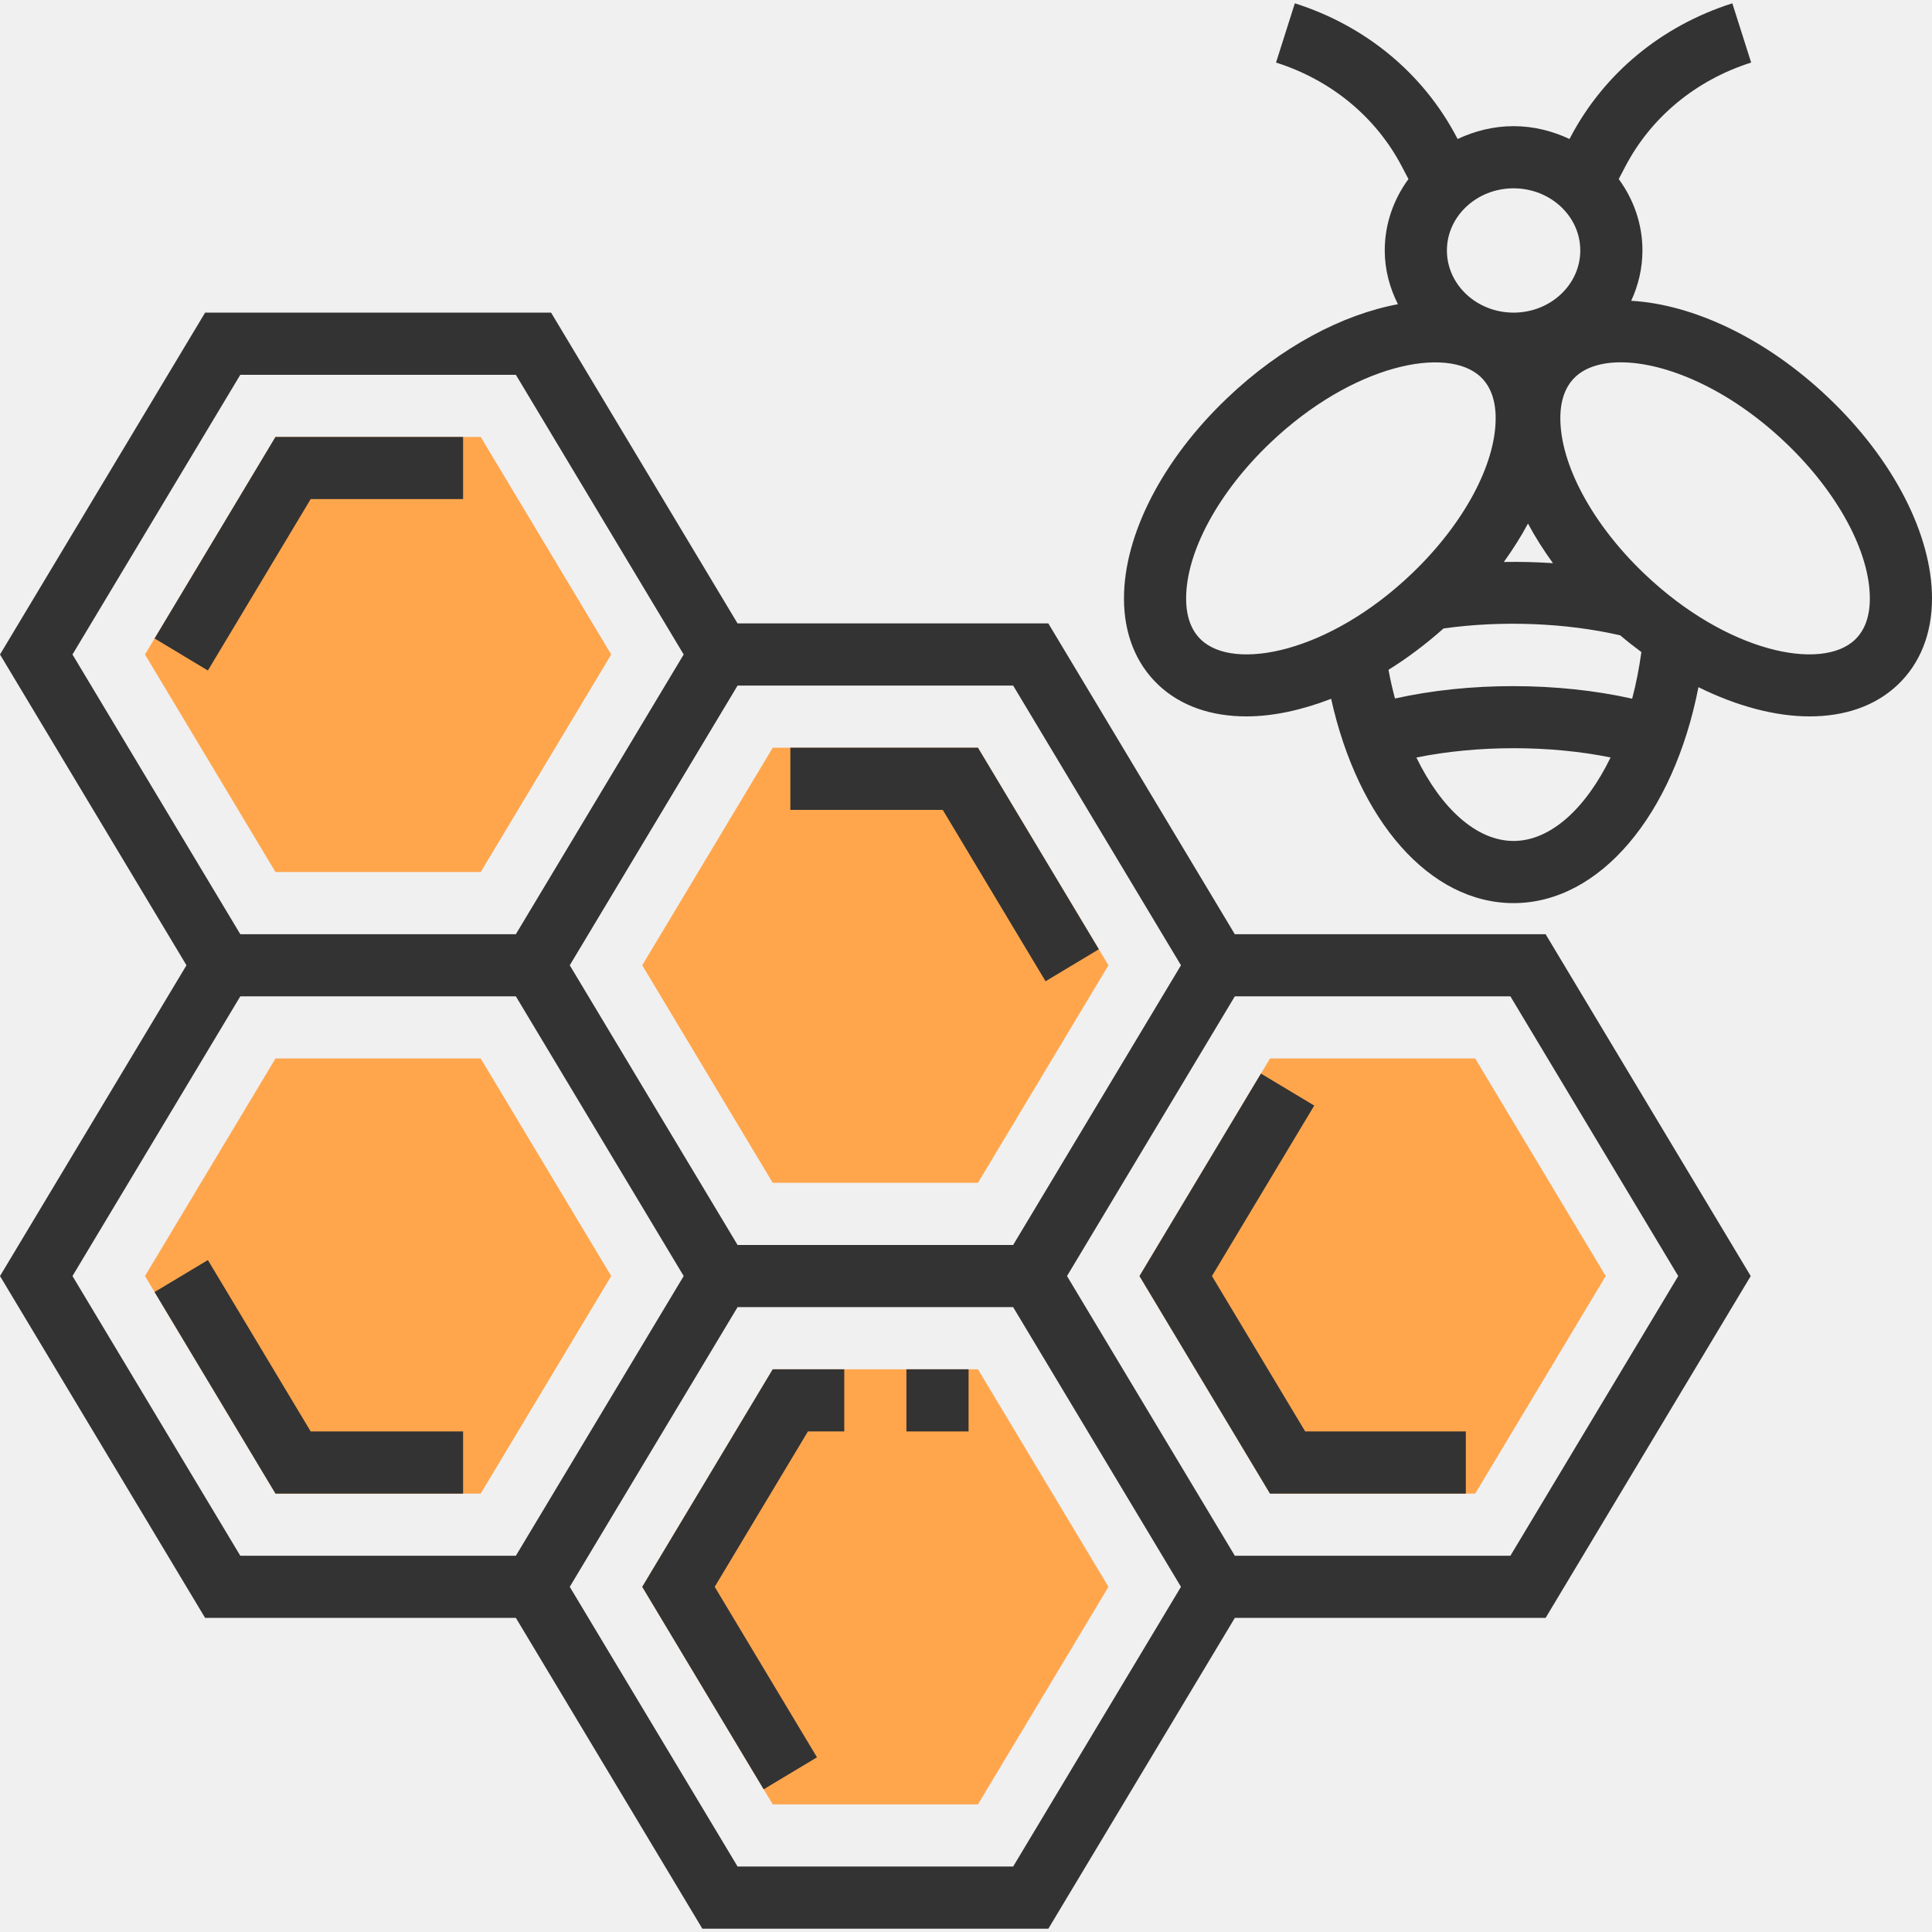
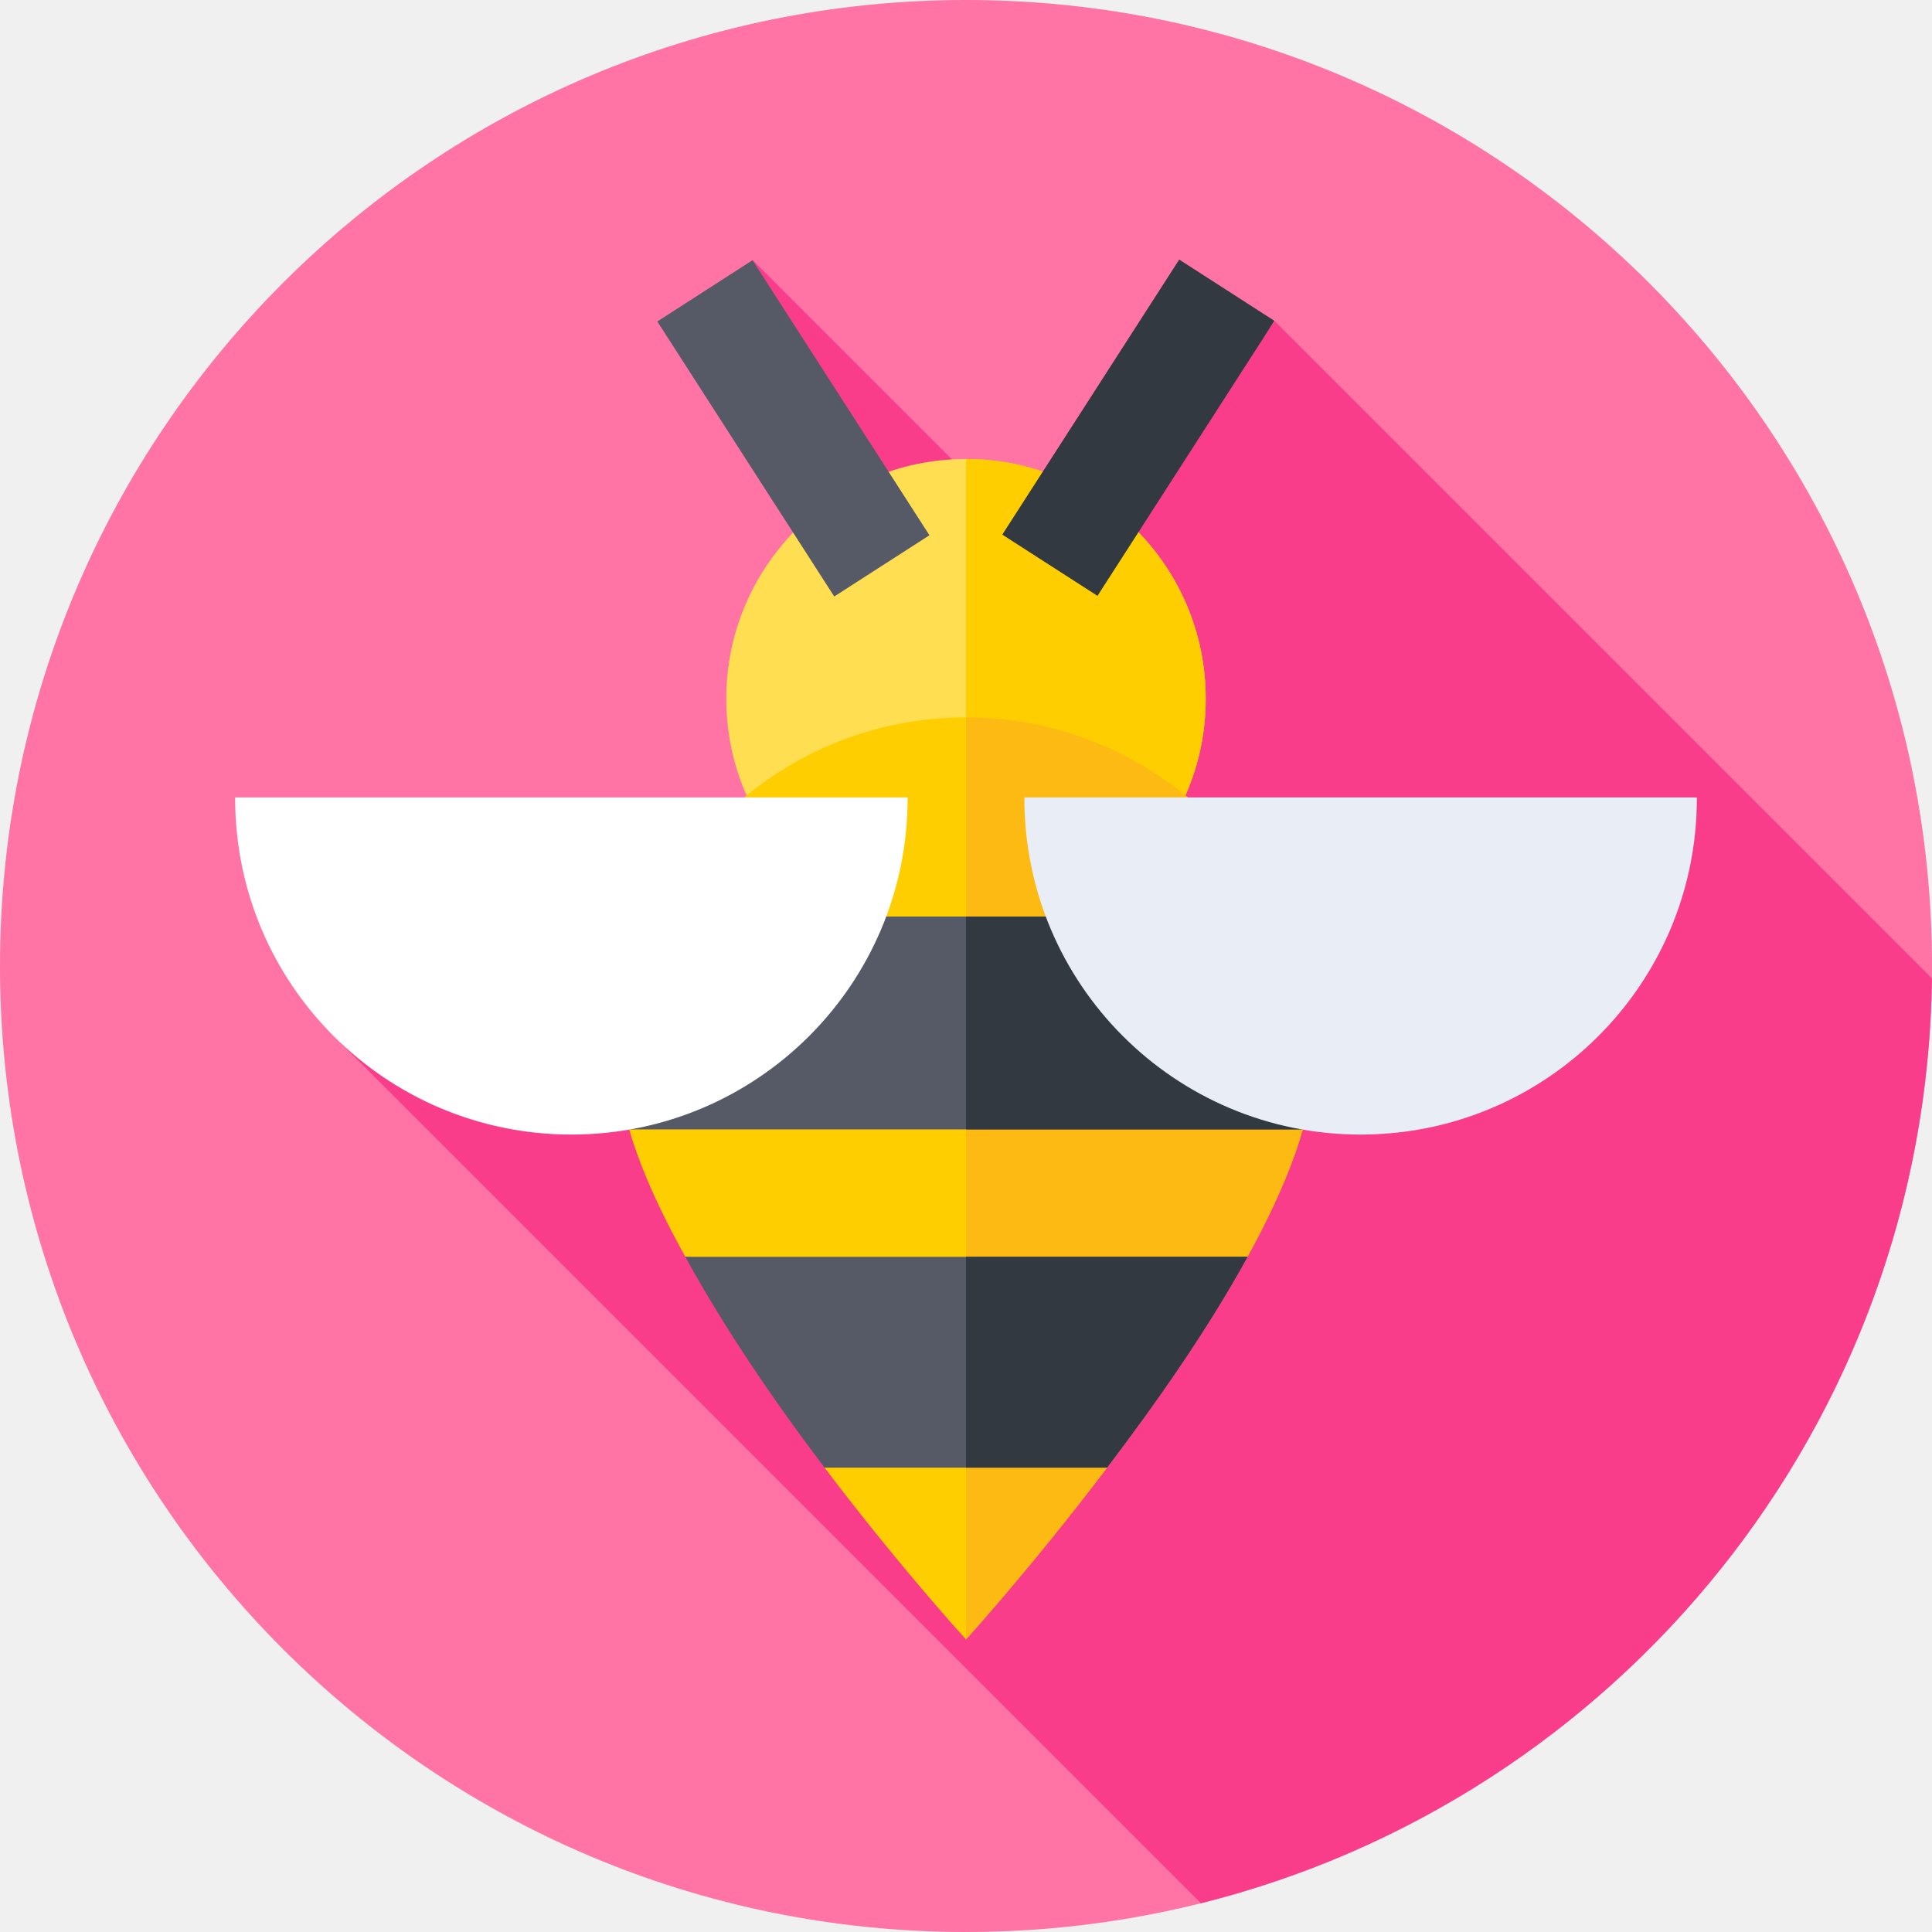
- <svg xmlns="http://www.w3.org/2000/svg" version="1.1" id="Capa_1" x="0px" y="0px" viewBox="0 0 497.328 497.328" style="enable-background:new 0 0 497.328 497.328;" xml:space="preserve">
+ <svg xmlns="http://www.w3.org/2000/svg" id="Capa_1" enable-background="new 0 0 512 512" height="512" viewBox="0 0 512 512" width="512">
  <g>
-     <polygon style="fill:#FFA64D;" points="70.912,224.476 37.32,168.476 70.912,112.476 123.744,112.476 157.336,168.476    123.744,224.476  " />
-     <polygon style="fill:#FFA64D;" points="198.912,304.476 165.32,248.476 198.912,192.476 251.744,192.476 285.336,248.476    251.744,304.476  " />
-     <polygon style="fill:#FFA64D;" points="326.912,384.476 293.32,328.476 326.912,272.476 379.744,272.476 413.336,328.476    379.744,384.476  " />
-     <polygon style="fill:#FFA64D;" points="70.912,384.476 37.32,328.476 70.912,272.476 123.744,272.476 157.336,328.476    123.744,384.476  " />
-     <polygon style="fill:#FFA64D;" points="198.912,464.476 165.32,408.476 198.912,352.476 251.744,352.476 285.336,408.476    251.744,464.476  " />
+     <g>
+       <g>
+         <g>
+           <g>
+             <g>
+               <circle cx="256" cy="256" fill="#ff73a5" r="256" />
+             </g>
+           </g>
+         </g>
+       </g>
+     </g>
+     <path d="m318.263 504.375c110.278-27.556 192.229-126.632 193.717-245.094l-174.163-174.161-50.808 71.363-87.602-87.603 41.756 166.08-151.043 41.273z" fill="#f93d8a" />
+     <g>
+       <circle cx="256" cy="185.168" fill="#ffde52" r="63.529" />
+     </g>
+     <g>
+       <path d="m256 121.639c35.086 0 63.529 28.443 63.529 63.529s-28.443 63.53-63.529 63.53z" fill="#ffce00" />
+     </g>
+     <g>
+       <path d="m290.643 373.692c-.452-10.083 4.835-21.601 11.855-28.622 7.184-7.184 17.935-11.818 28.113-12.005 10.345-18.792 17.37-36.777 17.37-50.968 0-50.8-41.182-91.981-91.982-91.981s-91.982 41.182-91.982 91.981c0 14.361 7.05 31.935 17.595 50.968 21.857.869 38.184 19.879 39.143 41.278.205 4.569-.457 9.991-2.237 14.598 19.965 26.382 37.482 45.519 37.482 45.519s17.409-19.123 37.381-45.518c-1.84-4.573-2.507-10.11-2.738-15.25z" fill="#ffce00" />
+     </g>
+     <g>
+       <path d="m256 190.117c50.8 0 91.982 41.182 91.982 91.982s-91.982 152.361-91.982 152.361z" fill="#fdba12" />
+     </g>
+     <g>
+       <path d="m164.018 282.098c0 5.251.983 11.044 2.745 17.212h178.473c1.762-6.168 2.745-11.961 2.745-17.212 0-14.022-3.138-27.311-8.749-39.204h-166.464c-5.612 11.893-8.75 25.182-8.75 39.204z" fill="#555a66" />
+     </g>
+     <g>
+       <path d="m347.982 282.099c0-14.022-3.138-27.312-8.749-39.204h-83.233v56.416h89.236c1.763-6.168 2.746-11.961 2.746-17.212z" fill="#333940" />
+     </g>
+     <g>
+       <path d="m218.519 388.942h74.862c12.985-17.105 26.647-36.572 37.231-55.876h-148.999c10.584 19.304 23.921 38.771 36.906 55.876z" fill="#555a66" />
+     </g>
+     <g>
+       <path d="m330.612 333.066h-74.612v55.876h37.381c12.985-17.105 26.647-36.572 37.231-55.876z" fill="#333940" />
+     </g>
+     <g>
+       <g>
+         <g>
+           <path d="m271.477 211.327c0 .081-.003.161-.003.241 0 49.211 39.894 89.105 89.105 89.105 49.212 0 89.106-39.894 89.106-89.105 0-.081-.003-.161-.003-.241z" fill="#e9edf5" />
+         </g>
+       </g>
+       <g>
+         <g>
+           <path d="m62.319 211.327c0 .081-.003.161-.003.241 0 49.211 39.894 89.105 89.105 89.105 49.212 0 89.106-39.894 89.106-89.105 0-.081-.003-.161-.003-.241z" fill="#fff" />
+         </g>
+       </g>
+     </g>
+     <g>
+       <path d="m195.252 70.102h30v86.669h-30z" fill="#555a66" transform="matrix(.841 -.541 .541 .841 -27.938 131.865)" />
+     </g>
+     <g>
+       <path d="m258.413 98.437h86.669v30h-86.669z" fill="#333940" transform="matrix(.541 -.841 .841 .541 43.028 305.749)" />
+     </g>
  </g>
-   <g>
-     <polygon style="fill:#333333;" points="119.208,128.476 119.208,112.476 70.912,112.476 39.792,164.356 53.512,172.596    79.976,128.476  " />
-     <polygon style="fill:#333333;" points="269.144,252.596 282.864,244.356 251.744,192.476 203.448,192.476 203.448,208.476    242.68,208.476  " />
-     <path style="fill:#333333;" d="M317.856,240.476l-48-80h-80l-48-80H52.8l-52.8,88l48,80l-48,80l52.8,88h80l48,80h89.064l48-80h80   l52.8-88l-52.8-88H317.856z M304,248.476l-21.6,36l-21.6,36h-70.936l-21.6-36l-21.6-36l21.6-36l21.6-36H260.8L304,248.476z    M61.856,96.476h70.936l43.2,72l-21.6,36l-21.6,36H61.856l-43.2-72L61.856,96.476z M18.656,328.476l43.2-72h70.936l21.6,36l21.6,36   l-21.6,36l-21.6,36H61.856L18.656,328.476z M260.8,480.476h-70.936l-43.2-72l21.6-36l21.6-36H260.8l21.6,36l21.6,36L260.8,480.476z    M388.8,400.476h-70.936l-21.6-36l-21.6-36l21.6-36l21.6-36H388.8l43.2,72L388.8,400.476z" />
-     <polygon style="fill:#333333;" points="311.976,328.476 338.304,284.596 324.584,276.356 293.32,328.476 326.912,384.476    377.328,384.476 377.328,368.476 335.976,368.476  " />
-     <polygon style="fill:#333333;" points="53.512,324.356 39.792,332.596 70.912,384.476 119.208,384.476 119.208,368.476    79.976,368.476  " />
-     <rect x="233.328" y="352.476" style="fill:#333333;" width="16" height="16" />
-     <polygon style="fill:#333333;" points="165.32,408.476 196.584,460.596 210.304,452.356 183.976,408.476 207.976,368.476    217.328,368.476 217.328,352.476 198.912,352.476  " />
-     <path style="fill:#333333;" d="M470.744,102.444c-16.136-15.384-34.928-24.104-50.848-25.016c1.832-3.968,2.896-8.336,2.896-12.952   c0-6.856-2.288-13.176-6.104-18.384l1.712-3.272c6.672-12.712,18.168-22.2,32.376-26.72l-4.848-15.248   c-18.248,5.808-33.064,18.072-41.704,34.536l-0.208,0.392c-4.368-2.048-9.216-3.304-14.4-3.304s-10.032,1.256-14.4,3.304   l-0.208-0.392c-8.632-16.472-23.44-28.736-41.696-34.536l-4.84,15.248c14.208,4.52,25.704,14.008,32.368,26.72l1.72,3.272   c-3.816,5.208-6.104,11.528-6.104,18.384c0,4.976,1.28,9.624,3.392,13.832c-14.272,2.664-30.064,10.928-43.928,24.144   c-16.656,15.856-26.592,35.16-26.592,51.6c0,9.04,3.04,16.712,8.792,22.192c5.8,5.52,13.72,8.168,22.72,8.168   c6.808,0,14.24-1.6,21.816-4.528c6.968,31.424,25.392,52.592,46.96,52.592c22.264,0,41.176-22.768,47.592-55.584   c9.888,4.888,19.768,7.52,28.608,7.52c9,0,16.92-2.64,22.72-8.168c5.752-5.48,8.792-13.152,8.792-22.192   C497.328,137.612,487.392,118.308,470.744,102.444z M393.328,134.772c1.832,3.432,4,6.84,6.432,10.2   c-4.208-0.288-8.408-0.384-12.648-0.312C389.448,141.404,391.552,138.1,393.328,134.772z M406.792,64.476   c0,8.816-7.704,16-17.176,16c-9.464,0-17.16-7.184-17.16-16c0-8.824,7.704-16,17.16-16   C399.088,48.476,406.792,55.652,406.792,64.476z M309.16,164.668c-2.544-2.424-3.832-6-3.832-10.616   c0-11.976,8.288-27.312,21.632-40.032c21.224-20.232,45.616-25.16,54.216-16.968c2.536,2.424,3.832,5.992,3.832,10.608   c0,11.968-8.288,27.312-21.632,40.04C342.16,167.948,317.76,172.884,309.16,164.668z M389.616,216.476   c-9.504,0-18.632-8.344-25.016-21.48c15.736-3.184,34.256-3.2,49.992-0.016C408.224,208.076,399.152,216.476,389.616,216.476z    M420.144,179.852c-19.128-4.288-41.928-4.312-61.056-0.048c-0.632-2.392-1.208-4.84-1.664-7.384   c4.832-3.008,9.576-6.56,14.16-10.64c14.872-2.104,31.536-1.464,45.488,1.768c1.792,1.52,3.608,2.944,5.448,4.304   C421.944,172.012,421.152,176.036,420.144,179.852z M477.496,164.668c-8.584,8.208-32.984,3.272-54.208-16.968   c-13.344-12.728-21.632-28.072-21.632-40.04c0-4.616,1.288-8.184,3.832-10.608c2.616-2.496,6.704-3.784,11.72-3.784   c11.448,0,27.736,6.68,42.496,20.752c13.336,12.72,21.624,28.056,21.624,40.032C481.328,158.668,480.04,162.244,477.496,164.668z" />
-   </g>
-   <g>
- </g>
-   <g>
- </g>
-   <g>
- </g>
-   <g>
- </g>
-   <g>
- </g>
-   <g>
- </g>
-   <g>
- </g>
-   <g>
- </g>
-   <g>
- </g>
-   <g>
- </g>
-   <g>
- </g>
-   <g>
- </g>
-   <g>
- </g>
-   <g>
- </g>
-   <g>
- </g>
</svg>
